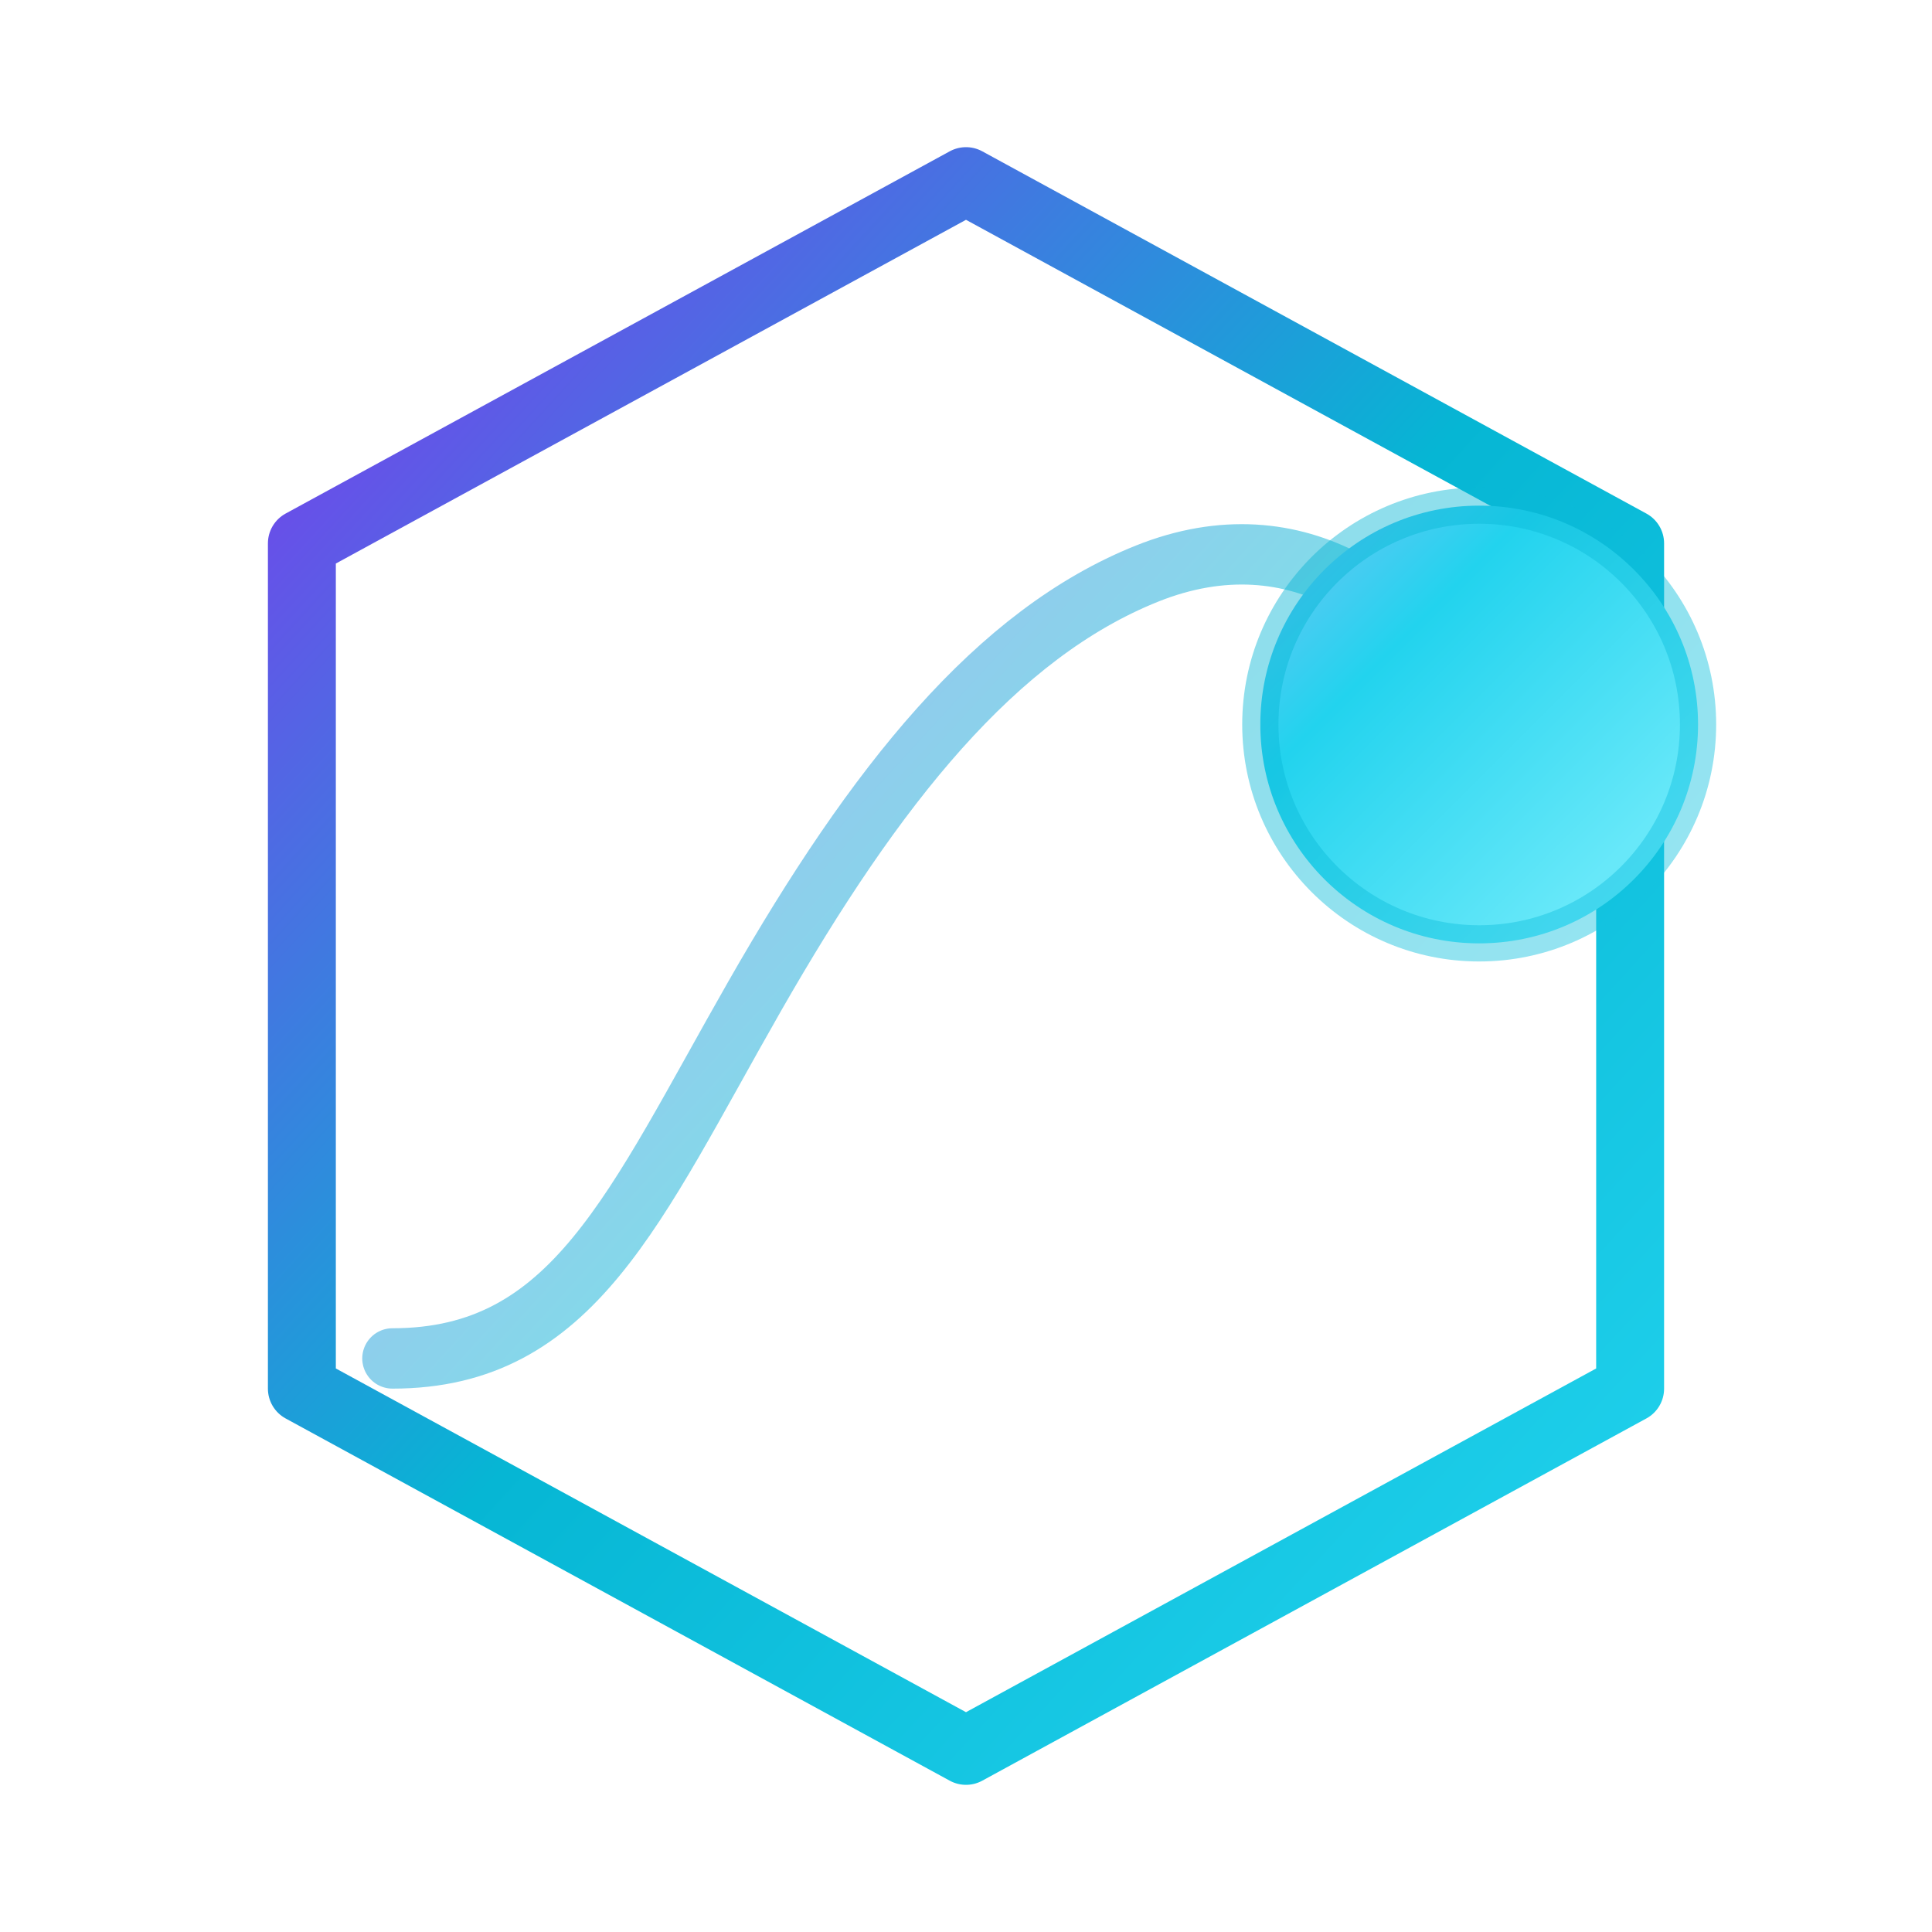
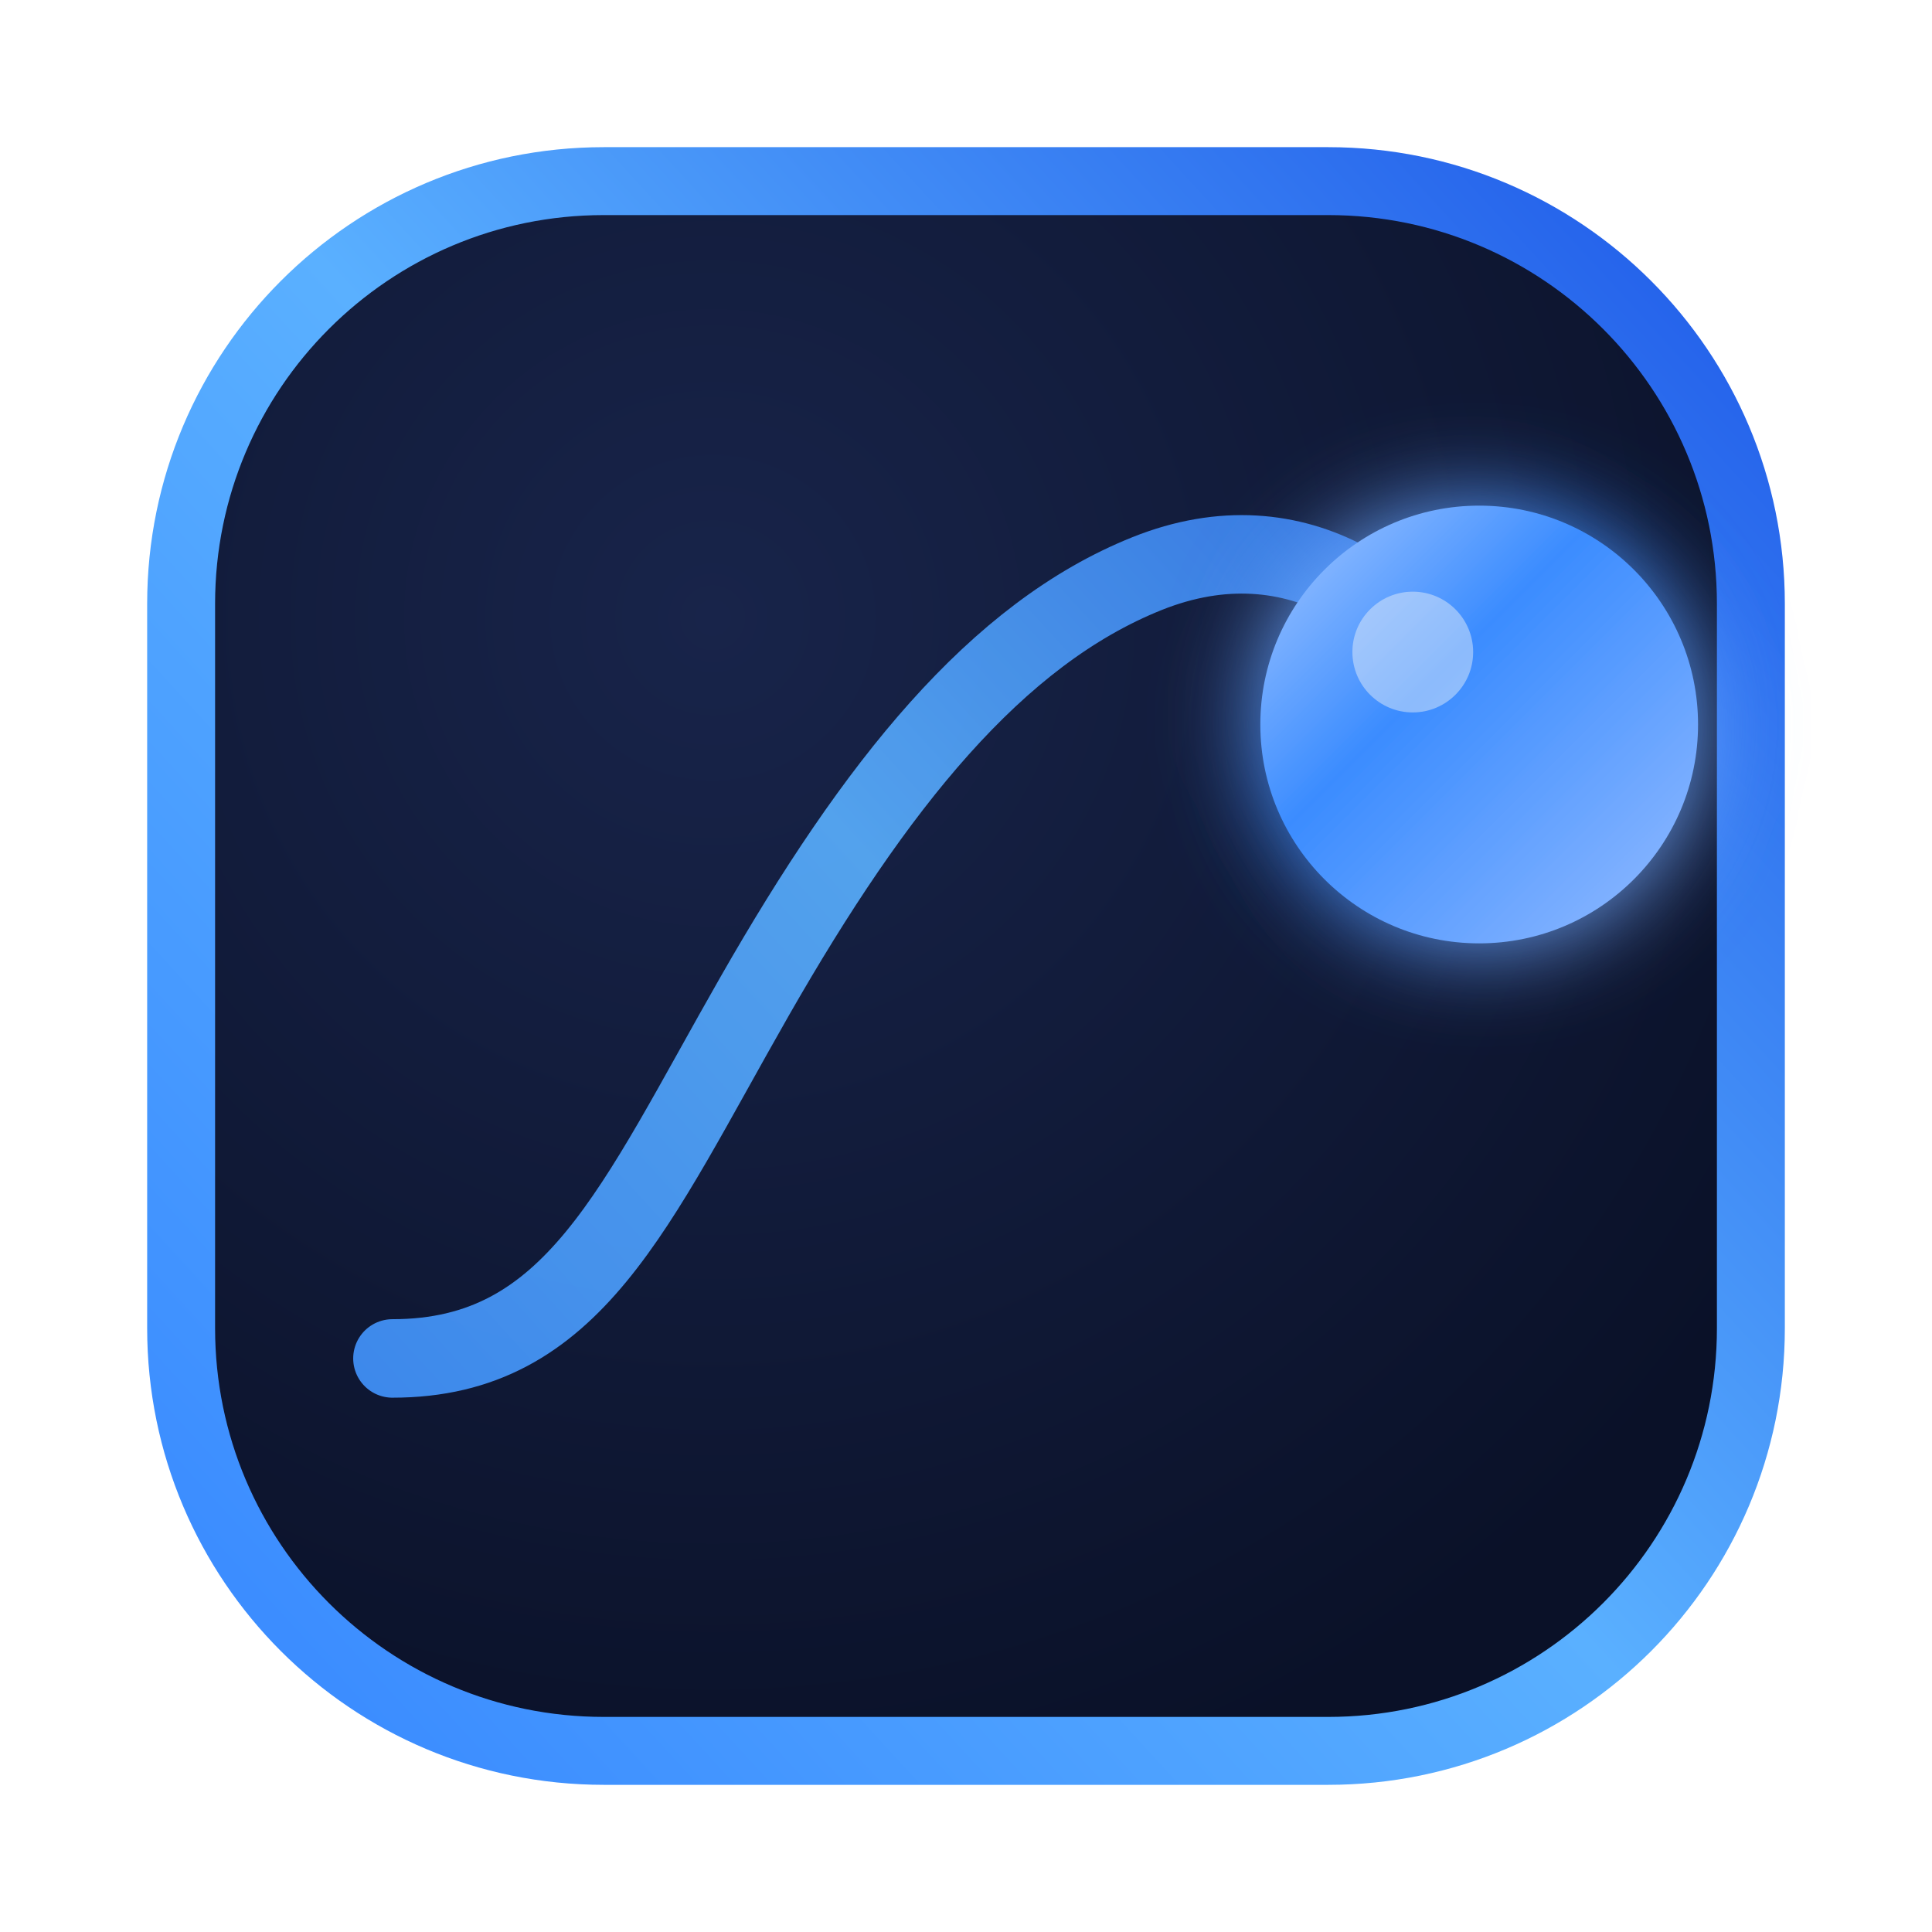
- <svg xmlns="http://www.w3.org/2000/svg" viewBox="0 0 64 64" fill="none">
+ <svg xmlns="http://www.w3.org/2000/svg" viewBox="0 0 64 64" fill="none" role="img" aria-label="Boing Network Hub">
  <defs>
-     <linearGradient id="hubFavFrame" x1="8" y1="10" x2="56" y2="54" gradientUnits="userSpaceOnUse">
-       <stop stop-color="#7c3aed" />
-       <stop offset="0.5" stop-color="#06b6d4" />
-       <stop offset="1" stop-color="#22d3ee" />
+     <linearGradient id="bx-frame" x1="8" y1="54" x2="56" y2="10" gradientUnits="userSpaceOnUse">
+       <stop stop-color="#3B8CFF" />
+       <stop offset="0.5" stop-color="#5ab0ff" />
+       <stop offset="1" stop-color="#2563EB" />
    </linearGradient>
-     <linearGradient id="hubFavOrb" x1="36" y1="14" x2="52" y2="30" gradientUnits="userSpaceOnUse">
-       <stop stop-color="#c4b5fd" />
-       <stop offset="0.55" stop-color="#22d3ee" />
-       <stop offset="1" stop-color="#67e8f9" />
+     <linearGradient id="bx-orb" x1="40" y1="14" x2="56" y2="30" gradientUnits="userSpaceOnUse">
+       <stop stop-color="#CFE0FF" />
+       <stop offset="0.5" stop-color="#3B8CFF" />
+       <stop offset="1" stop-color="#8DB8FF" />
    </linearGradient>
+     <radialGradient id="bx-slab" cx="34%" cy="28%" r="78%">
+       <stop offset="0" stop-color="#18244A" />
+       <stop offset="1" stop-color="#0A1128" />
+     </radialGradient>
+     <filter id="bx-glow" x="-50%" y="-50%" width="200%" height="200%">
+       <feGaussianBlur stdDeviation="1.6" result="b" />
+       <feMerge>
+         <feMergeNode in="b" />
+         <feMergeNode in="SourceGraphic" />
+       </feMerge>
+     </filter>
  </defs>
-   <path d="M32 6 L54 18 L54 46 L32 58 L10 46 L10 18 Z" fill="none" stroke="url(#hubFavFrame)" stroke-width="2.25" stroke-linejoin="round" />
-   <path d="M13 45 C 19 45 21 40 25 33 C 29 26 33 21 38 19 C 43 17 47 20 49 24" fill="none" stroke="url(#hubFavFrame)" stroke-width="2" stroke-linecap="round" stroke-linejoin="round" opacity="0.5" />
-   <circle cx="49" cy="24" r="7.25" fill="url(#hubFavOrb)" />
-   <circle cx="49" cy="24" r="7.25" fill="none" stroke="url(#hubFavFrame)" stroke-width="1.2" opacity="0.45" />
+   <rect x="6" y="6" width="52" height="52" rx="14" fill="url(#bx-slab)" stroke="url(#bx-frame)" stroke-width="2.25" />
+   <path d="M13 45 C 19 45 21 40 25 33 C 29 26 33 21 38 19 C 43 17 47 20 49 24" stroke="url(#bx-frame)" stroke-width="2.6" stroke-linecap="round" opacity="0.9" />
+   <circle cx="49" cy="24" r="7.25" fill="url(#bx-orb)" filter="url(#bx-glow)" />
+   <circle cx="46.8" cy="21.6" r="2" fill="#F0F4F8" opacity="0.45" />
</svg>
